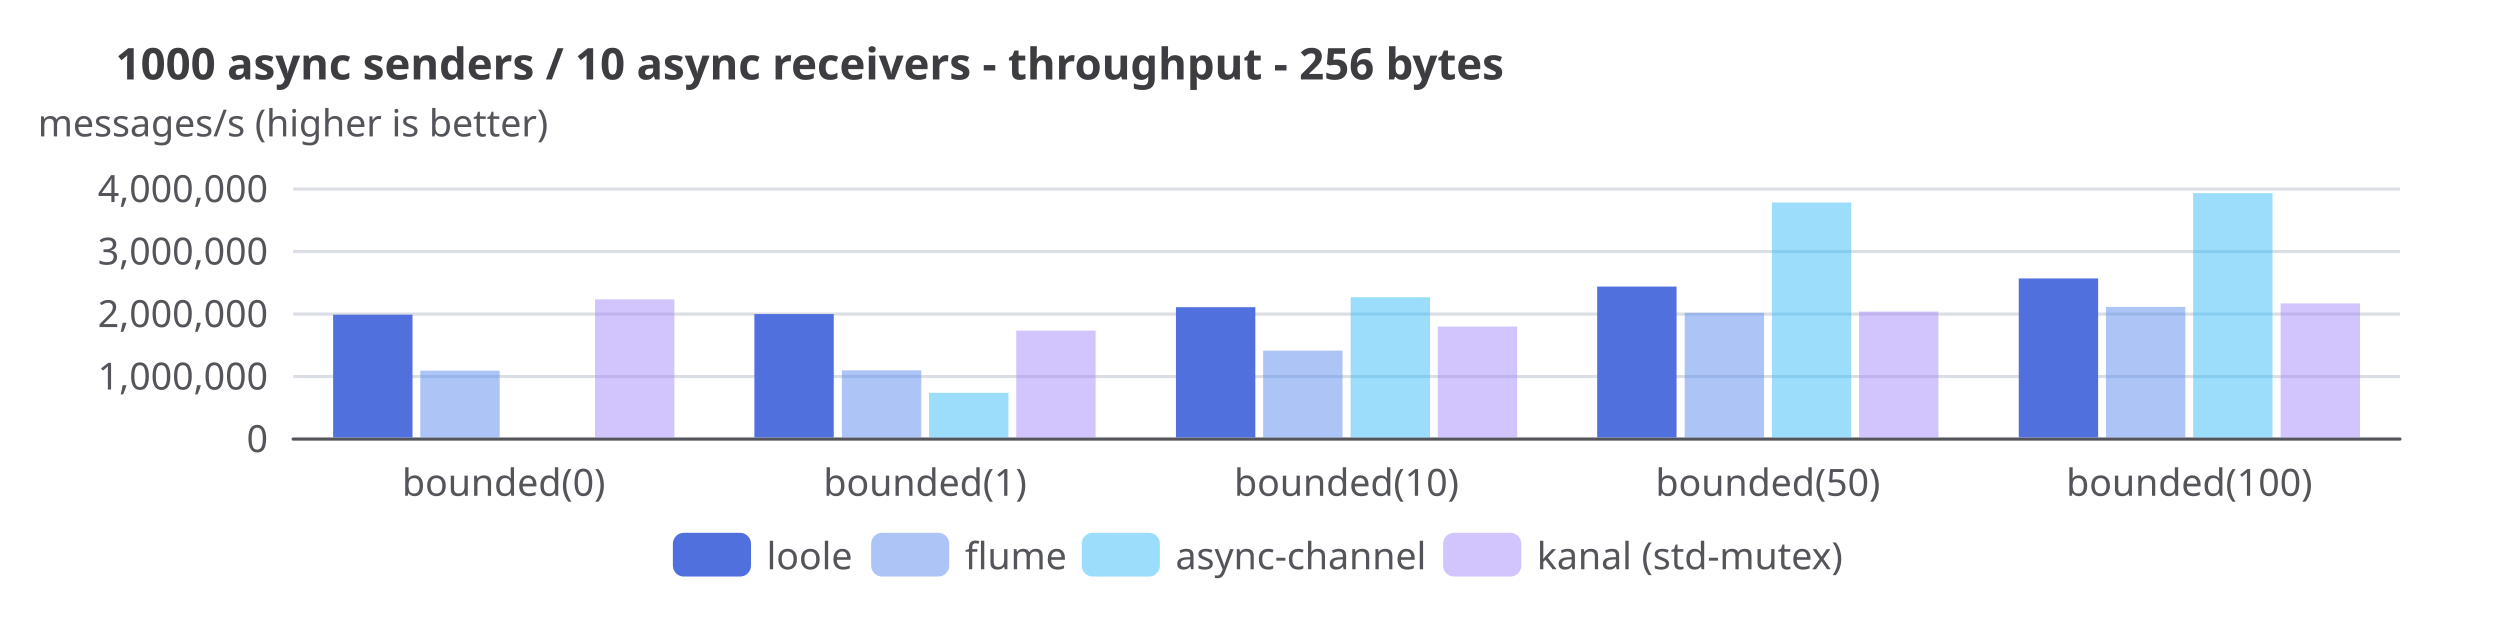
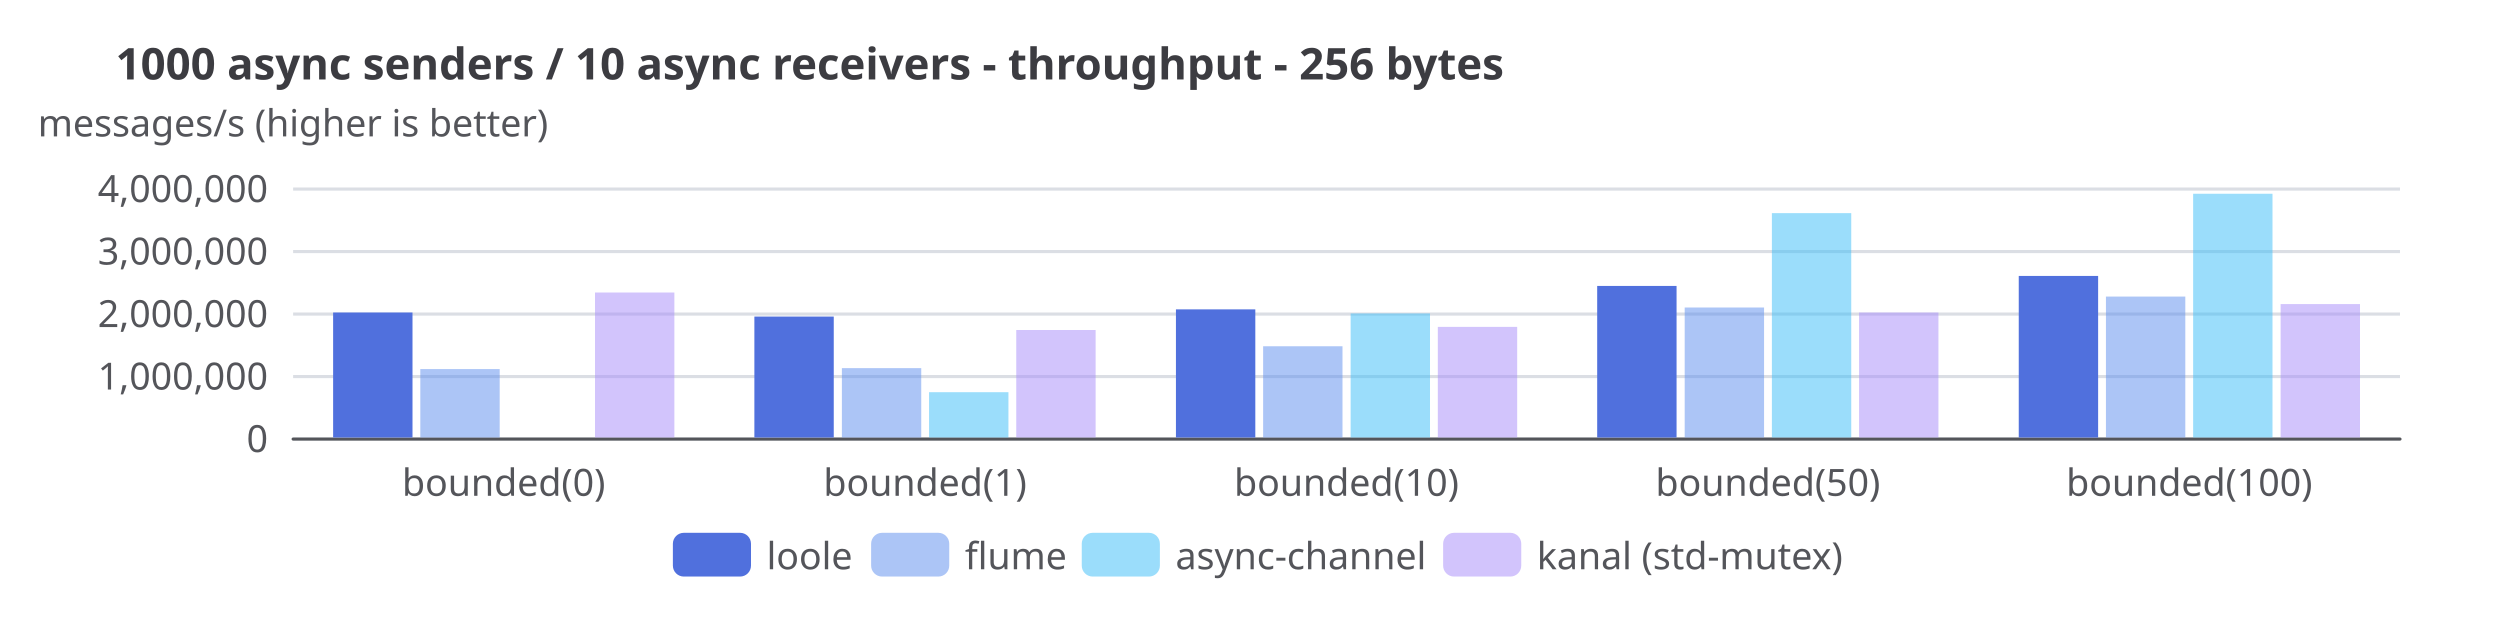
<svg xmlns="http://www.w3.org/2000/svg" width="800" height="200" version="1.1" baseProfile="full" viewBox="0 0 800 200">
  <rect width="800" height="200" x="0" y="0" fill="white" />
  <path d="M93.8 140.5L768 140.5" fill="none" pointer-events="visible" stroke="#dbdee4" class="zr6-cls-44" />
  <path d="M93.8 120.5L768 120.5" fill="none" pointer-events="visible" stroke="#dbdee4" class="zr6-cls-44" />
  <path d="M93.8 100.5L768 100.5" fill="none" pointer-events="visible" stroke="#dbdee4" class="zr6-cls-44" />
  <path d="M93.8 80.5L768 80.5" fill="none" pointer-events="visible" stroke="#dbdee4" class="zr6-cls-44" />
  <path d="M93.8 60.5L768 60.5" fill="none" pointer-events="visible" stroke="#dbdee4" class="zr6-cls-44" />
  <text dominant-baseline="central" text-anchor="middle" style="font-size:12px;font-family:sans-serif;" xml:space="preserve" y="-6" transform="translate(93.76 45)" fill="#54555a">messages/s (higher is better)</text>
  <path d="M93.8 140.5L768 140.5" fill="none" pointer-events="visible" stroke="#54555a" stroke-linecap="round" class="zr6-cls-44" />
  <text dominant-baseline="central" text-anchor="end" style="font-size:12px;font-family:sans-serif;" transform="translate(85.76 140)" fill="#54555a">0</text>
  <text dominant-baseline="central" text-anchor="end" style="font-size:12px;font-family:sans-serif;" transform="translate(85.76 120)" fill="#54555a">1,000,000</text>
  <text dominant-baseline="central" text-anchor="end" style="font-size:12px;font-family:sans-serif;" transform="translate(85.76 100)" fill="#54555a">2,000,000</text>
  <text dominant-baseline="central" text-anchor="end" style="font-size:12px;font-family:sans-serif;" transform="translate(85.76 80)" fill="#54555a">3,000,000</text>
  <text dominant-baseline="central" text-anchor="end" style="font-size:12px;font-family:sans-serif;" transform="translate(85.76 60)" fill="#54555a">4,000,000</text>
  <text dominant-baseline="central" text-anchor="middle" style="font-size:12px;font-family:sans-serif;" y="6" transform="translate(161.184 148)" fill="#54555a">bounded(0)</text>
  <text dominant-baseline="central" text-anchor="middle" style="font-size:12px;font-family:sans-serif;" y="6" transform="translate(296.032 148)" fill="#54555a">bounded(1)</text>
  <text dominant-baseline="central" text-anchor="middle" style="font-size:12px;font-family:sans-serif;" y="6" transform="translate(430.88 148)" fill="#54555a">bounded(10)</text>
  <text dominant-baseline="central" text-anchor="middle" style="font-size:12px;font-family:sans-serif;" y="6" transform="translate(565.728 148)" fill="#54555a">bounded(50)</text>
  <text dominant-baseline="central" text-anchor="middle" style="font-size:12px;font-family:sans-serif;" y="6" transform="translate(700.576 148)" fill="#54555a">bounded(100)</text>
-   <path d="M106.6 140l25.4 0l0 -39.3l-25.4 0Z" fill="#5070dd" ecmeta_series_index="0" ecmeta_data_index="0" ecmeta_ssr_type="chart" class="zr6-cls-45" />
-   <path d="M241.4 140l25.4 0l0 -39.5l-25.4 0Z" fill="#5070dd" ecmeta_series_index="0" ecmeta_data_index="1" ecmeta_ssr_type="chart" class="zr6-cls-45" />
-   <path d="M376.3 140l25.4 0l0 -41.7l-25.4 0Z" fill="#5070dd" ecmeta_series_index="0" ecmeta_data_index="2" ecmeta_ssr_type="chart" class="zr6-cls-45" />
-   <path d="M511.1 140l25.4 0l0 -48.3l-25.4 0Z" fill="#5070dd" ecmeta_series_index="0" ecmeta_data_index="3" ecmeta_ssr_type="chart" class="zr6-cls-45" />
-   <path d="M646 140l25.4 0l0 -50.9l-25.4 0Z" fill="#5070dd" ecmeta_series_index="0" ecmeta_data_index="4" ecmeta_ssr_type="chart" class="zr6-cls-45" />
-   <path d="M134.5 140l25.4 0l0 -21.4l-25.4 0Z" fill="rgb(91,141,239)" fill-opacity="0.5" ecmeta_series_index="1" ecmeta_data_index="0" ecmeta_ssr_type="chart" class="zr6-cls-46" />
-   <path d="M269.4 140l25.4 0l0 -21.5l-25.4 0Z" fill="rgb(91,141,239)" fill-opacity="0.5" ecmeta_series_index="1" ecmeta_data_index="1" ecmeta_ssr_type="chart" class="zr6-cls-46" />
-   <path d="M404.2 140l25.4 0l0 -27.8l-25.4 0Z" fill="rgb(91,141,239)" fill-opacity="0.5" ecmeta_series_index="1" ecmeta_data_index="2" ecmeta_ssr_type="chart" class="zr6-cls-46" />
-   <path d="M539.1 140l25.4 0l0 -39.9l-25.4 0Z" fill="rgb(91,141,239)" fill-opacity="0.5" ecmeta_series_index="1" ecmeta_data_index="3" ecmeta_ssr_type="chart" class="zr6-cls-46" />
-   <path d="M673.9 140l25.4 0l0 -41.8l-25.4 0Z" fill="rgb(91,141,239)" fill-opacity="0.5" ecmeta_series_index="1" ecmeta_data_index="4" ecmeta_ssr_type="chart" class="zr6-cls-46" />
-   <path d="M297.3 140l25.4 0l0 -14.3l-25.4 0Z" fill="rgb(56,189,248)" fill-opacity="0.5" ecmeta_series_index="2" ecmeta_data_index="1" ecmeta_ssr_type="chart" class="zr6-cls-47" />
-   <path d="M432.2 140l25.4 0l0 -44.9l-25.4 0Z" fill="rgb(56,189,248)" fill-opacity="0.5" ecmeta_series_index="2" ecmeta_data_index="2" ecmeta_ssr_type="chart" class="zr6-cls-47" />
-   <path d="M567 140l25.4 0l0 -75.2l-25.4 0Z" fill="rgb(56,189,248)" fill-opacity="0.5" ecmeta_series_index="2" ecmeta_data_index="3" ecmeta_ssr_type="chart" class="zr6-cls-47" />
-   <path d="M701.8 140l25.4 0l0 -78.2l-25.4 0Z" fill="rgb(56,189,248)" fill-opacity="0.5" ecmeta_series_index="2" ecmeta_data_index="4" ecmeta_ssr_type="chart" class="zr6-cls-47" />
-   <path d="M190.4 140l25.4 0l0 -44.2l-25.4 0Z" fill="rgb(167,139,250)" fill-opacity="0.5" ecmeta_series_index="3" ecmeta_data_index="0" ecmeta_ssr_type="chart" class="zr6-cls-48" />
-   <path d="M325.2 140l25.4 0l0 -34.2l-25.4 0Z" fill="rgb(167,139,250)" fill-opacity="0.5" ecmeta_series_index="3" ecmeta_data_index="1" ecmeta_ssr_type="chart" class="zr6-cls-48" />
-   <path d="M460.1 140l25.4 0l0 -35.5l-25.4 0Z" fill="rgb(167,139,250)" fill-opacity="0.5" ecmeta_series_index="3" ecmeta_data_index="2" ecmeta_ssr_type="chart" class="zr6-cls-48" />
-   <path d="M594.9 140l25.4 0l0 -40.3l-25.4 0Z" fill="rgb(167,139,250)" fill-opacity="0.5" ecmeta_series_index="3" ecmeta_data_index="3" ecmeta_ssr_type="chart" class="zr6-cls-48" />
-   <path d="M729.8 140l25.4 0l0 -42.9l-25.4 0Z" fill="rgb(167,139,250)" fill-opacity="0.5" ecmeta_series_index="3" ecmeta_data_index="4" ecmeta_ssr_type="chart" class="zr6-cls-48" />
+   <path d="M106.6 140l25.4 0l0 -40l-25.4 0Z" fill="#5070dd" ecmeta_series_index="0" ecmeta_data_index="0" ecmeta_ssr_type="chart" class="zr6-cls-45" />
+   <path d="M241.4 140l25.4 0l0 -38.7l-25.4 0Z" fill="#5070dd" ecmeta_series_index="0" ecmeta_data_index="1" ecmeta_ssr_type="chart" class="zr6-cls-45" />
+   <path d="M376.3 140l25.4 0l0 -41l-25.4 0Z" fill="#5070dd" ecmeta_series_index="0" ecmeta_data_index="2" ecmeta_ssr_type="chart" class="zr6-cls-45" />
+   <path d="M511.1 140l25.4 0l0 -48.5l-25.4 0Z" fill="#5070dd" ecmeta_series_index="0" ecmeta_data_index="3" ecmeta_ssr_type="chart" class="zr6-cls-45" />
+   <path d="M646 140l25.4 0l0 -51.7l-25.4 0Z" fill="#5070dd" ecmeta_series_index="0" ecmeta_data_index="4" ecmeta_ssr_type="chart" class="zr6-cls-45" />
+   <path d="M134.5 140l25.4 0l0 -21.9l-25.4 0Z" fill="rgb(91,141,239)" fill-opacity="0.5" ecmeta_series_index="1" ecmeta_data_index="0" ecmeta_ssr_type="chart" class="zr6-cls-46" />
+   <path d="M269.4 140l25.4 0l0 -22.2l-25.4 0Z" fill="rgb(91,141,239)" fill-opacity="0.5" ecmeta_series_index="1" ecmeta_data_index="1" ecmeta_ssr_type="chart" class="zr6-cls-46" />
+   <path d="M404.2 140l25.4 0l0 -29.2l-25.4 0Z" fill="rgb(91,141,239)" fill-opacity="0.5" ecmeta_series_index="1" ecmeta_data_index="2" ecmeta_ssr_type="chart" class="zr6-cls-46" />
+   <path d="M539.1 140l25.4 0l0 -41.6l-25.4 0Z" fill="rgb(91,141,239)" fill-opacity="0.5" ecmeta_series_index="1" ecmeta_data_index="3" ecmeta_ssr_type="chart" class="zr6-cls-46" />
+   <path d="M673.9 140l25.4 0l0 -45.1l-25.4 0Z" fill="rgb(91,141,239)" fill-opacity="0.5" ecmeta_series_index="1" ecmeta_data_index="4" ecmeta_ssr_type="chart" class="zr6-cls-46" />
+   <path d="M297.3 140l25.4 0l0 -14.5l-25.4 0Z" fill="rgb(56,189,248)" fill-opacity="0.5" ecmeta_series_index="2" ecmeta_data_index="1" ecmeta_ssr_type="chart" class="zr6-cls-47" />
+   <path d="M432.2 140l25.4 0l0 -39.7l-25.4 0Z" fill="rgb(56,189,248)" fill-opacity="0.5" ecmeta_series_index="2" ecmeta_data_index="2" ecmeta_ssr_type="chart" class="zr6-cls-47" />
+   <path d="M567 140l25.4 0l0 -71.8l-25.4 0Z" fill="rgb(56,189,248)" fill-opacity="0.5" ecmeta_series_index="2" ecmeta_data_index="3" ecmeta_ssr_type="chart" class="zr6-cls-47" />
+   <path d="M701.8 140l25.4 0l0 -78l-25.4 0Z" fill="rgb(56,189,248)" fill-opacity="0.5" ecmeta_series_index="2" ecmeta_data_index="4" ecmeta_ssr_type="chart" class="zr6-cls-47" />
+   <path d="M190.4 140l25.4 0l0 -46.4l-25.4 0Z" fill="rgb(167,139,250)" fill-opacity="0.5" ecmeta_series_index="3" ecmeta_data_index="0" ecmeta_ssr_type="chart" class="zr6-cls-48" />
+   <path d="M325.2 140l25.4 0l0 -34.4l-25.4 0Z" fill="rgb(167,139,250)" fill-opacity="0.5" ecmeta_series_index="3" ecmeta_data_index="1" ecmeta_ssr_type="chart" class="zr6-cls-48" />
+   <path d="M460.1 140l25.4 0l0 -35.4l-25.4 0Z" fill="rgb(167,139,250)" fill-opacity="0.5" ecmeta_series_index="3" ecmeta_data_index="2" ecmeta_ssr_type="chart" class="zr6-cls-48" />
+   <path d="M594.9 140l25.4 0l0 -40l-25.4 0Z" fill="rgb(167,139,250)" fill-opacity="0.5" ecmeta_series_index="3" ecmeta_data_index="3" ecmeta_ssr_type="chart" class="zr6-cls-48" />
+   <path d="M729.8 140l25.4 0l0 -42.7l-25.4 0Z" fill="rgb(167,139,250)" fill-opacity="0.5" ecmeta_series_index="3" ecmeta_data_index="4" ecmeta_ssr_type="chart" class="zr6-cls-48" />
  <path d="M-5 -5.5l379.4 0l0 25l-379.4 0Z" transform="translate(215.32 170.5)" fill="rgb(0,0,0)" fill-opacity="0" stroke="#b7b9be" stroke-width="0" class="zr6-cls-44" />
  <path d="M3.5 0L21.5 0A3.5 3.5 0 0 1 25 3.5L25 10.5A3.5 3.5 0 0 1 21.5 14L3.5 14A3.5 3.5 0 0 1 0 10.5L0 3.5A3.5 3.5 0 0 1 3.5 0Z" transform="translate(215.32 170.5)" fill="#5070dd" ecmeta_series_index="0" ecmeta_data_index="0" ecmeta_ssr_type="legend" ecmeta_silent="true" class="zr6-cls-44" />
  <text dominant-baseline="central" text-anchor="start" style="font-size:12px;font-family:sans-serif;" x="30" y="7" transform="translate(215.32 170.5)" fill="#54555a">loole</text>
  <path d="M0 0l55.4 0l0 14l-55.4 0Z" transform="translate(215.32 170.5)" fill="none" pointer-events="visible" ecmeta_series_index="0" ecmeta_data_index="0" ecmeta_ssr_type="legend" class="zr6-cls-49" />
  <path d="M3.5 0L21.5 0A3.5 3.5 0 0 1 25 3.5L25 10.5A3.5 3.5 0 0 1 21.5 14L3.5 14A3.5 3.5 0 0 1 0 10.5L0 3.5A3.5 3.5 0 0 1 3.5 0Z" transform="translate(278.76 170.5)" fill="rgb(91,141,239)" fill-opacity="0.5" ecmeta_series_index="1" ecmeta_data_index="1" ecmeta_ssr_type="legend" ecmeta_silent="true" class="zr6-cls-44" />
  <text dominant-baseline="central" text-anchor="start" style="font-size:12px;font-family:sans-serif;" x="30" y="7" transform="translate(278.76 170.5)" fill="#54555a">flume</text>
  <path d="M0 0l59.4 0l0 14l-59.4 0Z" transform="translate(278.76 170.5)" fill="none" pointer-events="visible" ecmeta_series_index="1" ecmeta_data_index="1" ecmeta_ssr_type="legend" class="zr6-cls-49" />
  <path d="M3.5 0L21.5 0A3.5 3.5 0 0 1 25 3.5L25 10.5A3.5 3.5 0 0 1 21.5 14L3.5 14A3.5 3.5 0 0 1 0 10.5L0 3.5A3.5 3.5 0 0 1 3.5 0Z" transform="translate(346.16 170.5)" fill="rgb(56,189,248)" fill-opacity="0.5" ecmeta_series_index="2" ecmeta_data_index="2" ecmeta_ssr_type="legend" ecmeta_silent="true" class="zr6-cls-44" />
  <text dominant-baseline="central" text-anchor="start" style="font-size:12px;font-family:sans-serif;" x="30" y="7" transform="translate(346.16 170.5)" fill="#54555a">async-channel</text>
  <path d="M0 0l107.6 0l0 14l-107.6 0Z" transform="translate(346.16 170.5)" fill="none" pointer-events="visible" ecmeta_series_index="2" ecmeta_data_index="2" ecmeta_ssr_type="legend" class="zr6-cls-49" />
  <path d="M3.5 0L21.5 0A3.5 3.5 0 0 1 25 3.5L25 10.5A3.5 3.5 0 0 1 21.5 14L3.5 14A3.5 3.5 0 0 1 0 10.5L0 3.5A3.5 3.5 0 0 1 3.5 0Z" transform="translate(461.8 170.5)" fill="rgb(167,139,250)" fill-opacity="0.5" ecmeta_series_index="3" ecmeta_data_index="3" ecmeta_ssr_type="legend" ecmeta_silent="true" class="zr6-cls-44" />
  <text dominant-baseline="central" text-anchor="start" style="font-size:12px;font-family:sans-serif;" xml:space="preserve" x="30" y="7" transform="translate(461.8 170.5)" fill="#54555a">kanal (std-mutex)</text>
  <path d="M0 0l122.9 0l0 14l-122.9 0Z" transform="translate(461.8 170.5)" fill="none" pointer-events="visible" ecmeta_series_index="3" ecmeta_data_index="3" ecmeta_ssr_type="legend" class="zr6-cls-49" />
  <path d="M-5 -5l418 0l0 24l-418 0Z" transform="translate(37 13)" fill="rgb(0,0,0)" fill-opacity="0" stroke="#3c3c41" stroke-width="0" class="zr6-cls-44" />
  <text dominant-baseline="central" text-anchor="start" style="font-size:14px;font-family:sans-serif;font-weight:bold;" xml:space="preserve" y="7" transform="translate(37 13)" fill="#3c3c41">1000 async senders / 10 async receivers - throughput - 256 bytes</text>
  <style>
.zr6-cls-44:hover {
pointer-events:none;
}
.zr6-cls-45:hover {
cursor:pointer;
fill:rgba(88,123,243,1);
}
.zr6-cls-46:hover {
cursor:pointer;
fill:rgba(100,155,255,0.5);
}
.zr6-cls-47:hover {
cursor:pointer;
fill:rgba(61,207,255,0.5);
}
.zr6-cls-48:hover {
cursor:pointer;
fill:rgba(183,152,255,0.5);
}
.zr6-cls-49:hover {
cursor:pointer;
fill:rgba(0,0,0,0);
}



</style>
</svg>
